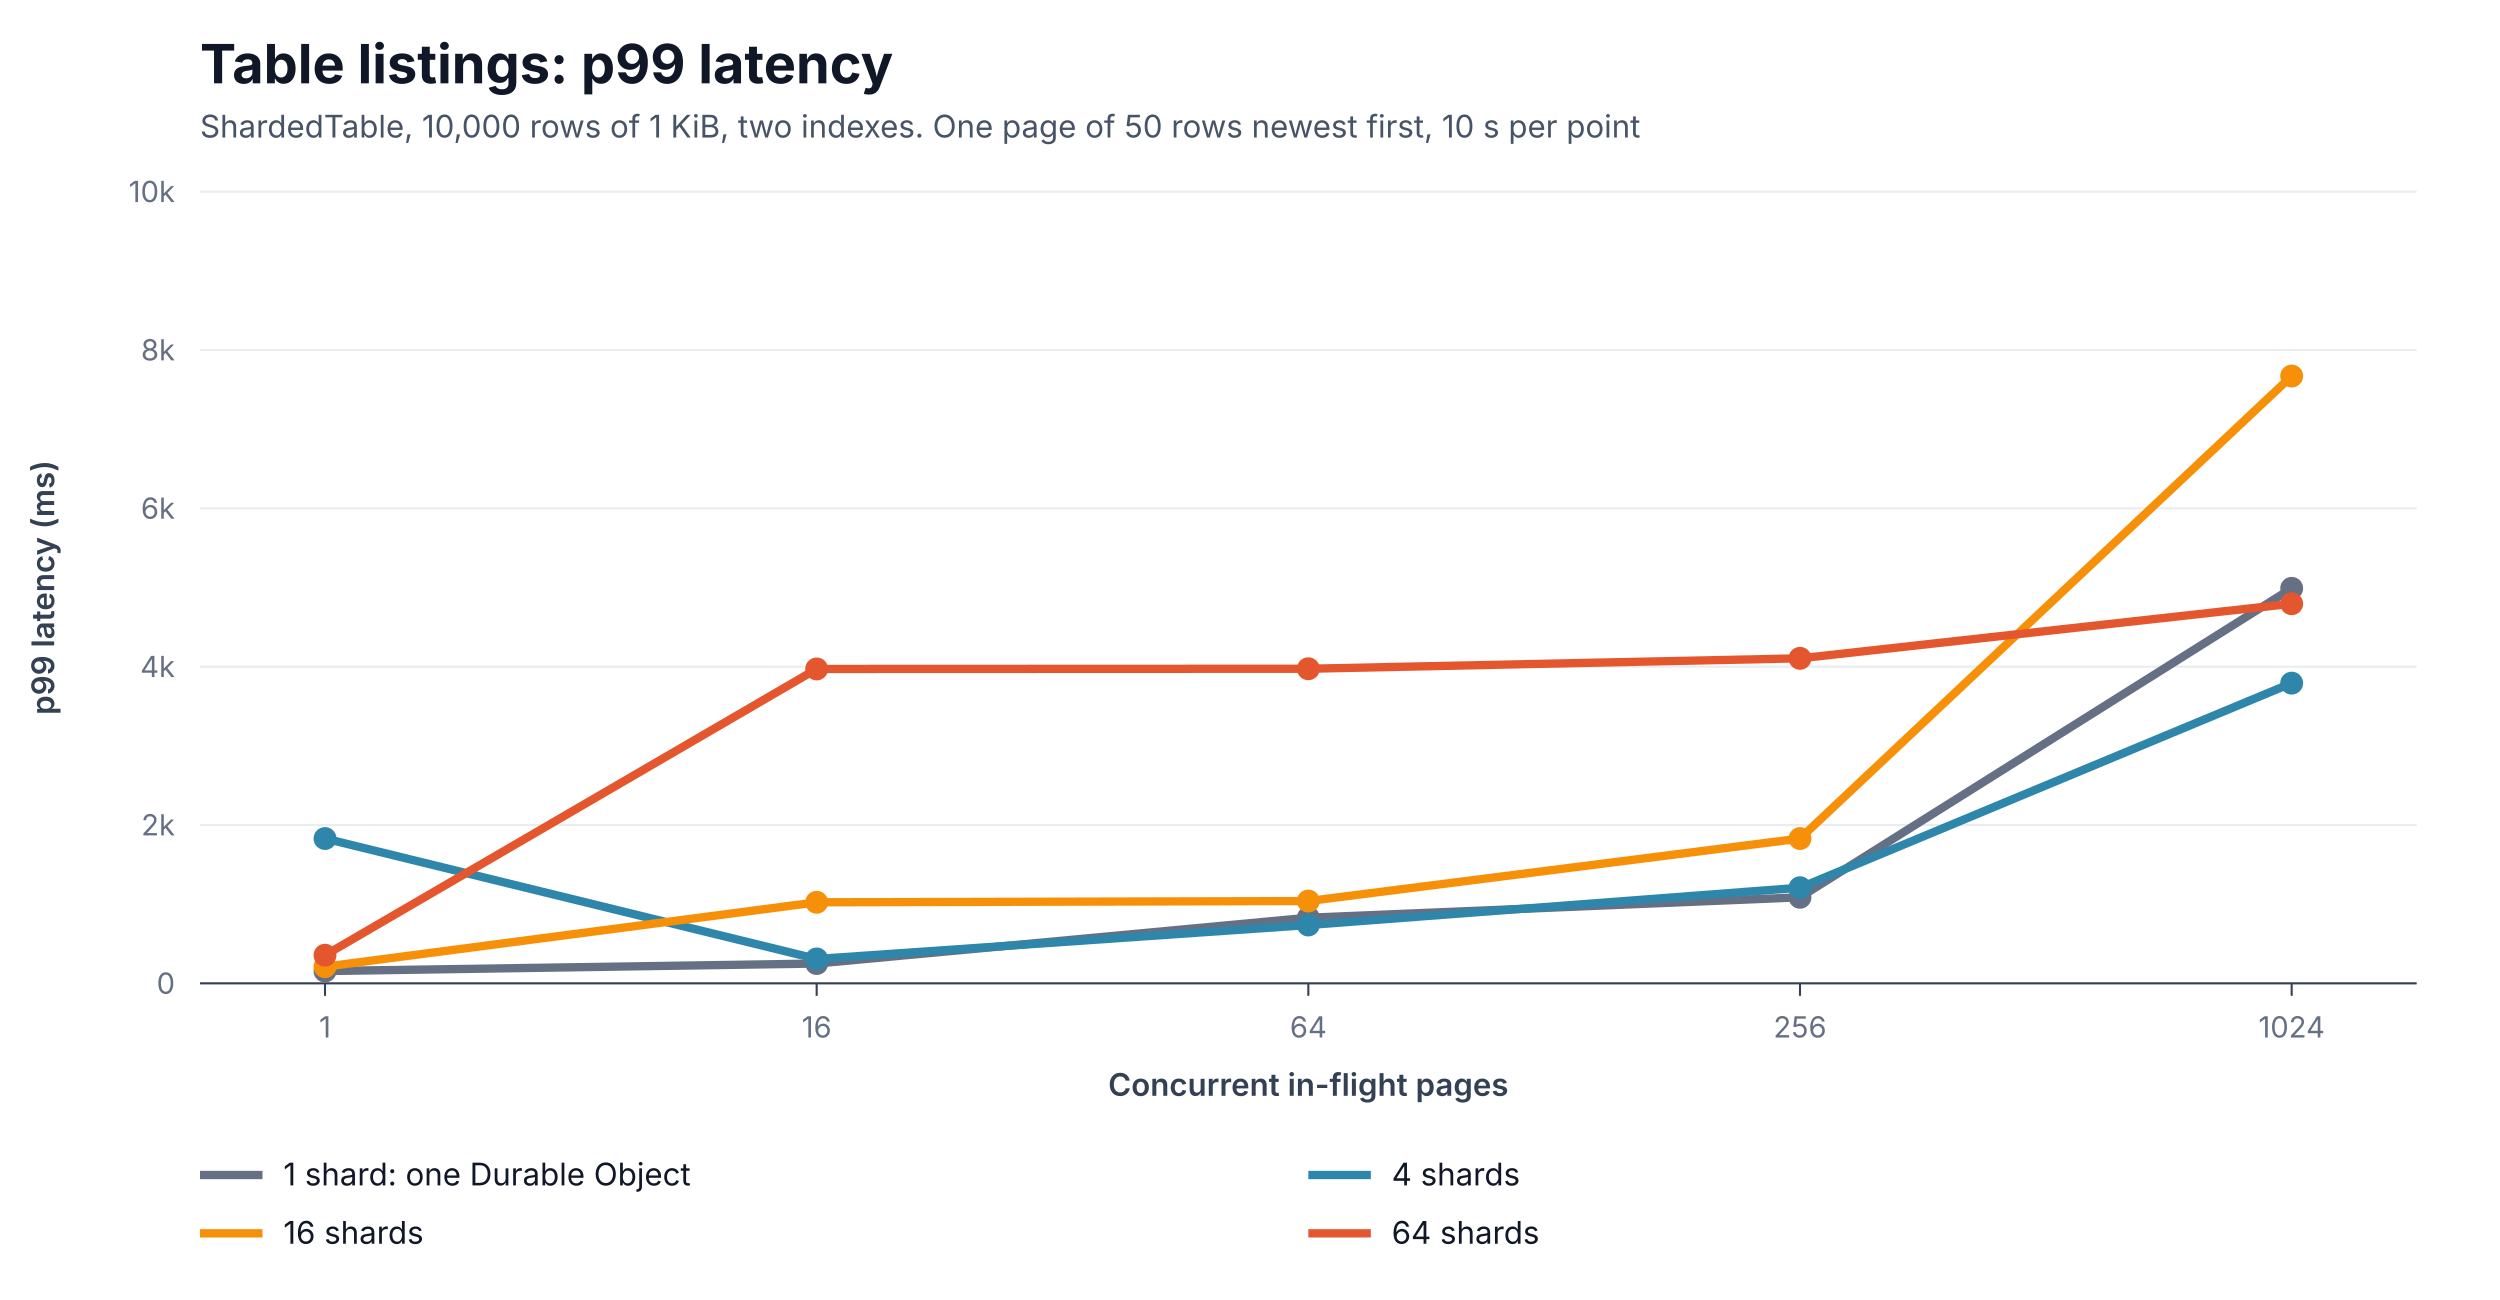
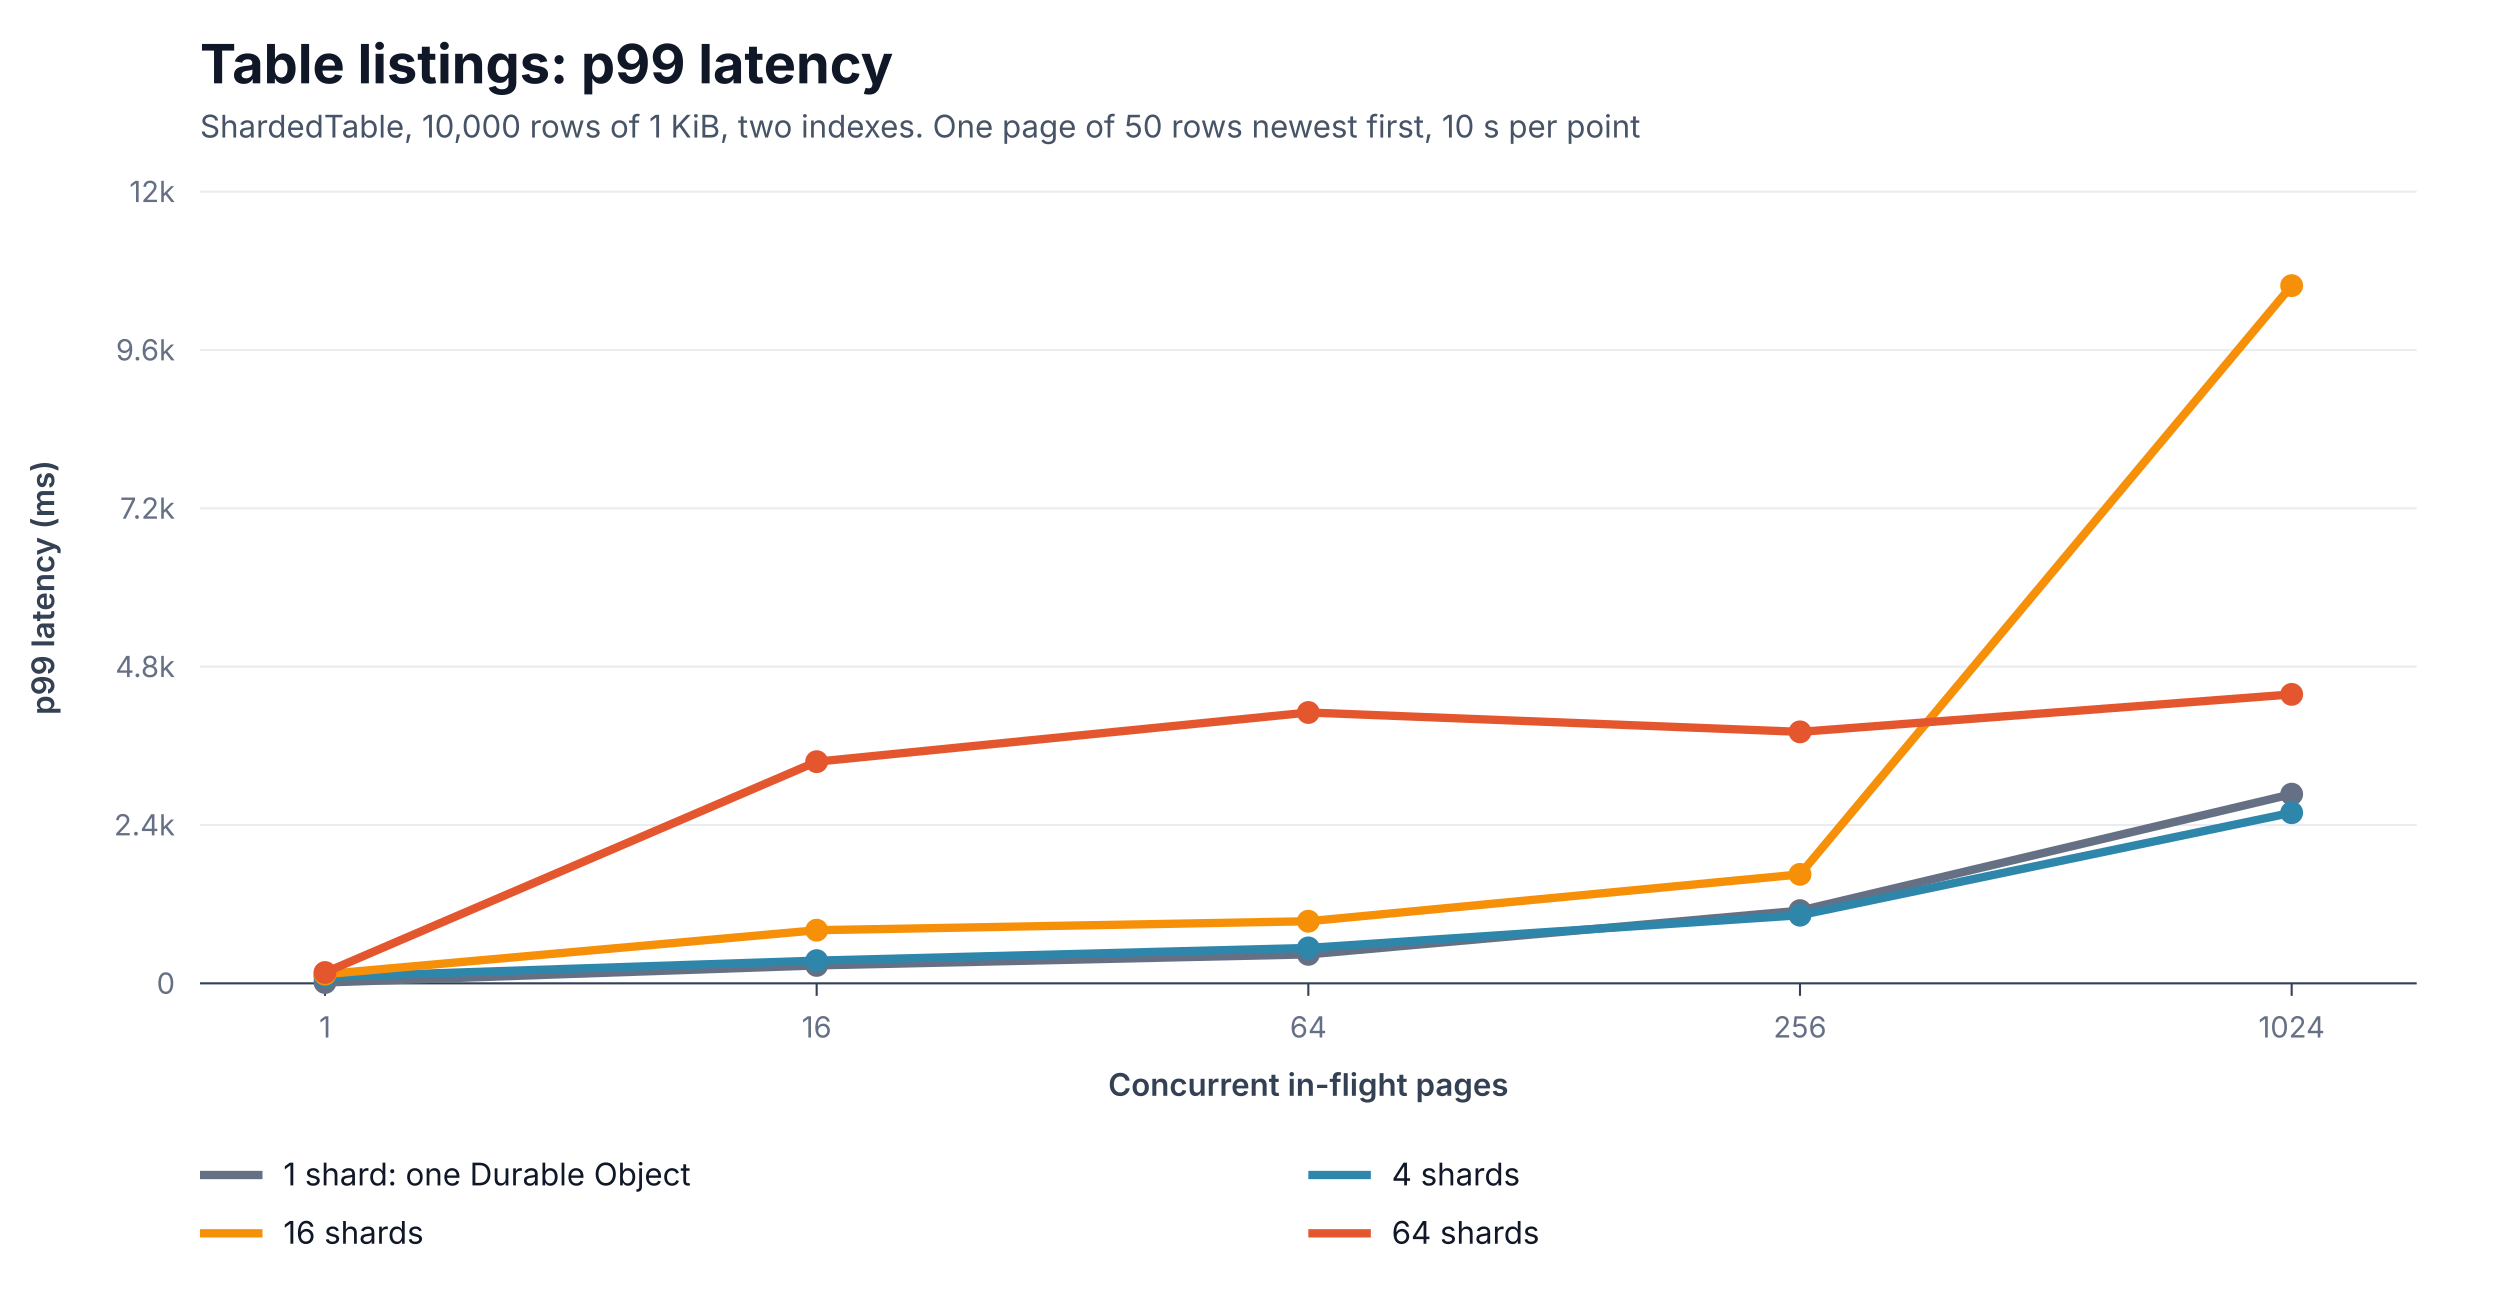
<svg xmlns="http://www.w3.org/2000/svg" width="1200" height="624" viewBox="0 0 1200 624">
  <style>text{font-family:Inter,ui-sans-serif,system-ui,-apple-system,sans-serif;fill:#101828}.title{font-size:26px;font-weight:700}.sub{font-size:15px;fill:#475467}.tick{font-size:14px;fill:#667085}.label{font-size:15px;font-weight:600;fill:#344054}.legend{font-size:15px}.grid{stroke:#eaecf0}.axisline{stroke:#344054}</style>
  <rect width="1200" height="624" fill="#fff" />
  <text x="96" y="40" class="title">Table listings: p99 latency</text>
  <text x="96" y="66" class="sub">ShardedTable, 10,000 rows of 1 KiB, two indexes. One page of 50 rows newest first, 10 s per point</text>
  <line x1="96" x2="1160" y1="472" y2="472" class="grid" />
  <text x="84" y="477" text-anchor="end" class="tick">0</text>
  <line x1="96" x2="1160" y1="396" y2="396" class="grid" />
-   <text x="84" y="401" text-anchor="end" class="tick">2k</text>
+   <text x="84" y="401" text-anchor="end" class="tick">2.4k</text>
  <line x1="96" x2="1160" y1="320" y2="320" class="grid" />
-   <text x="84" y="325" text-anchor="end" class="tick">4k</text>
+   <text x="84" y="325" text-anchor="end" class="tick">4.8k</text>
  <line x1="96" x2="1160" y1="244" y2="244" class="grid" />
-   <text x="84" y="249" text-anchor="end" class="tick">6k</text>
+   <text x="84" y="249" text-anchor="end" class="tick">7.2k</text>
  <line x1="96" x2="1160" y1="168" y2="168" class="grid" />
-   <text x="84" y="173" text-anchor="end" class="tick">8k</text>
+   <text x="84" y="173" text-anchor="end" class="tick">9.6k</text>
  <line x1="96" x2="1160" y1="92" y2="92" class="grid" />
-   <text x="84" y="97" text-anchor="end" class="tick">10k</text>
+   <text x="84" y="97" text-anchor="end" class="tick">12k</text>
  <line x1="96" x2="1160" y1="472" y2="472" class="axisline" />
  <line x1="156" x2="156" y1="472" y2="478" class="axisline" />
  <text x="156" y="498" text-anchor="middle" class="tick">1</text>
  <line x1="392" x2="392" y1="472" y2="478" class="axisline" />
  <text x="392" y="498" text-anchor="middle" class="tick">16</text>
  <line x1="628" x2="628" y1="472" y2="478" class="axisline" />
  <text x="628" y="498" text-anchor="middle" class="tick">64</text>
  <line x1="864" x2="864" y1="472" y2="478" class="axisline" />
  <text x="864" y="498" text-anchor="middle" class="tick">256</text>
  <line x1="1100" x2="1100" y1="472" y2="478" class="axisline" />
  <text x="1100" y="498" text-anchor="middle" class="tick">1024</text>
-   <polyline points="156.0,466.1 392.0,462.5 628.0,440.5 864.0,430.7 1100.0,282.4" fill="none" stroke="#667085" stroke-width="4" stroke-linejoin="round" />
-   <circle cx="156.0" cy="466.1" r="5.5" fill="#667085" />
-   <circle cx="392.0" cy="462.5" r="5.5" fill="#667085" />
-   <circle cx="628.0" cy="440.5" r="5.5" fill="#667085" />
-   <circle cx="864.0" cy="430.7" r="5.5" fill="#667085" />
-   <circle cx="1100.0" cy="282.4" r="5.5" fill="#667085" />
-   <polyline points="156.0,402.5 392.0,460.3 628.0,444.0 864.0,426.1 1100.0,327.9" fill="none" stroke="#2e86ab" stroke-width="4" stroke-linejoin="round" />
-   <circle cx="156.0" cy="402.5" r="5.5" fill="#2e86ab" />
-   <circle cx="392.0" cy="460.3" r="5.5" fill="#2e86ab" />
-   <circle cx="628.0" cy="444.0" r="5.5" fill="#2e86ab" />
-   <circle cx="864.0" cy="426.1" r="5.5" fill="#2e86ab" />
-   <circle cx="1100.0" cy="327.9" r="5.5" fill="#2e86ab" />
-   <polyline points="156.0,464.0 392.0,433.1 628.0,432.5 864.0,402.5 1100.0,180.5" fill="none" stroke="#f79009" stroke-width="4" stroke-linejoin="round" />
-   <circle cx="156.0" cy="464.0" r="5.5" fill="#f79009" />
-   <circle cx="392.0" cy="433.1" r="5.5" fill="#f79009" />
-   <circle cx="628.0" cy="432.5" r="5.5" fill="#f79009" />
-   <circle cx="864.0" cy="402.5" r="5.5" fill="#f79009" />
-   <circle cx="1100.0" cy="180.5" r="5.5" fill="#f79009" />
-   <polyline points="156.0,458.5 392.0,321.1 628.0,321.0 864.0,316.0 1100.0,289.8" fill="none" stroke="#e4572e" stroke-width="4" stroke-linejoin="round" />
-   <circle cx="156.0" cy="458.5" r="5.5" fill="#e4572e" />
-   <circle cx="392.0" cy="321.1" r="5.5" fill="#e4572e" />
-   <circle cx="628.0" cy="321.0" r="5.5" fill="#e4572e" />
-   <circle cx="864.0" cy="316.0" r="5.5" fill="#e4572e" />
-   <circle cx="1100.0" cy="289.8" r="5.5" fill="#e4572e" />
+   <polyline points="156.0,471.6 392.0,463.4 628.0,458.1 864.0,437.1 1100.0,381.2" fill="none" stroke="#667085" stroke-width="4" stroke-linejoin="round" />
+   <circle cx="156.0" cy="471.6" r="5.5" fill="#667085" />
+   <circle cx="392.0" cy="463.4" r="5.5" fill="#667085" />
+   <circle cx="628.0" cy="458.1" r="5.5" fill="#667085" />
+   <circle cx="864.0" cy="437.1" r="5.5" fill="#667085" />
+   <circle cx="1100.0" cy="381.2" r="5.5" fill="#667085" />
+   <polyline points="156.0,468.9 392.0,461.1 628.0,455.0 864.0,439.3 1100.0,390.1" fill="none" stroke="#2e86ab" stroke-width="4" stroke-linejoin="round" />
+   <circle cx="156.0" cy="468.9" r="5.5" fill="#2e86ab" />
+   <circle cx="392.0" cy="461.1" r="5.5" fill="#2e86ab" />
+   <circle cx="628.0" cy="455.0" r="5.5" fill="#2e86ab" />
+   <circle cx="864.0" cy="439.3" r="5.5" fill="#2e86ab" />
+   <circle cx="1100.0" cy="390.1" r="5.5" fill="#2e86ab" />
+   <polyline points="156.0,467.6 392.0,446.5 628.0,442.2 864.0,419.7 1100.0,137.1" fill="none" stroke="#f79009" stroke-width="4" stroke-linejoin="round" />
+   <circle cx="156.0" cy="467.6" r="5.5" fill="#f79009" />
+   <circle cx="392.0" cy="446.5" r="5.5" fill="#f79009" />
+   <circle cx="628.0" cy="442.2" r="5.5" fill="#f79009" />
+   <circle cx="864.0" cy="419.7" r="5.5" fill="#f79009" />
+   <circle cx="1100.0" cy="137.1" r="5.5" fill="#f79009" />
+   <polyline points="156.0,466.8 392.0,365.6 628.0,342.0 864.0,351.3 1100.0,333.3" fill="none" stroke="#e4572e" stroke-width="4" stroke-linejoin="round" />
+   <circle cx="156.0" cy="466.8" r="5.5" fill="#e4572e" />
+   <circle cx="392.0" cy="365.6" r="5.5" fill="#e4572e" />
+   <circle cx="628.0" cy="342.0" r="5.5" fill="#e4572e" />
+   <circle cx="864.0" cy="351.3" r="5.5" fill="#e4572e" />
+   <circle cx="1100.0" cy="333.3" r="5.5" fill="#e4572e" />
  <text x="628" y="526" text-anchor="middle" class="label">Concurrent in-flight pages</text>
  <text transform="translate(26,282) rotate(-90)" text-anchor="middle" class="label">p99 latency (ms)</text>
  <g transform="translate(96,564)">
    <line x1="0" x2="30" y1="0" y2="0" stroke="#667085" stroke-width="4" />
    <text x="40" y="5" class="legend">1 shard: one Durable Object</text>
  </g>
  <g transform="translate(628,564)">
    <line x1="0" x2="30" y1="0" y2="0" stroke="#2e86ab" stroke-width="4" />
    <text x="40" y="5" class="legend">4 shards</text>
  </g>
  <g transform="translate(96,592)">
    <line x1="0" x2="30" y1="0" y2="0" stroke="#f79009" stroke-width="4" />
    <text x="40" y="5" class="legend">16 shards</text>
  </g>
  <g transform="translate(628,592)">
    <line x1="0" x2="30" y1="0" y2="0" stroke="#e4572e" stroke-width="4" />
    <text x="40" y="5" class="legend">64 shards</text>
  </g>
</svg>
